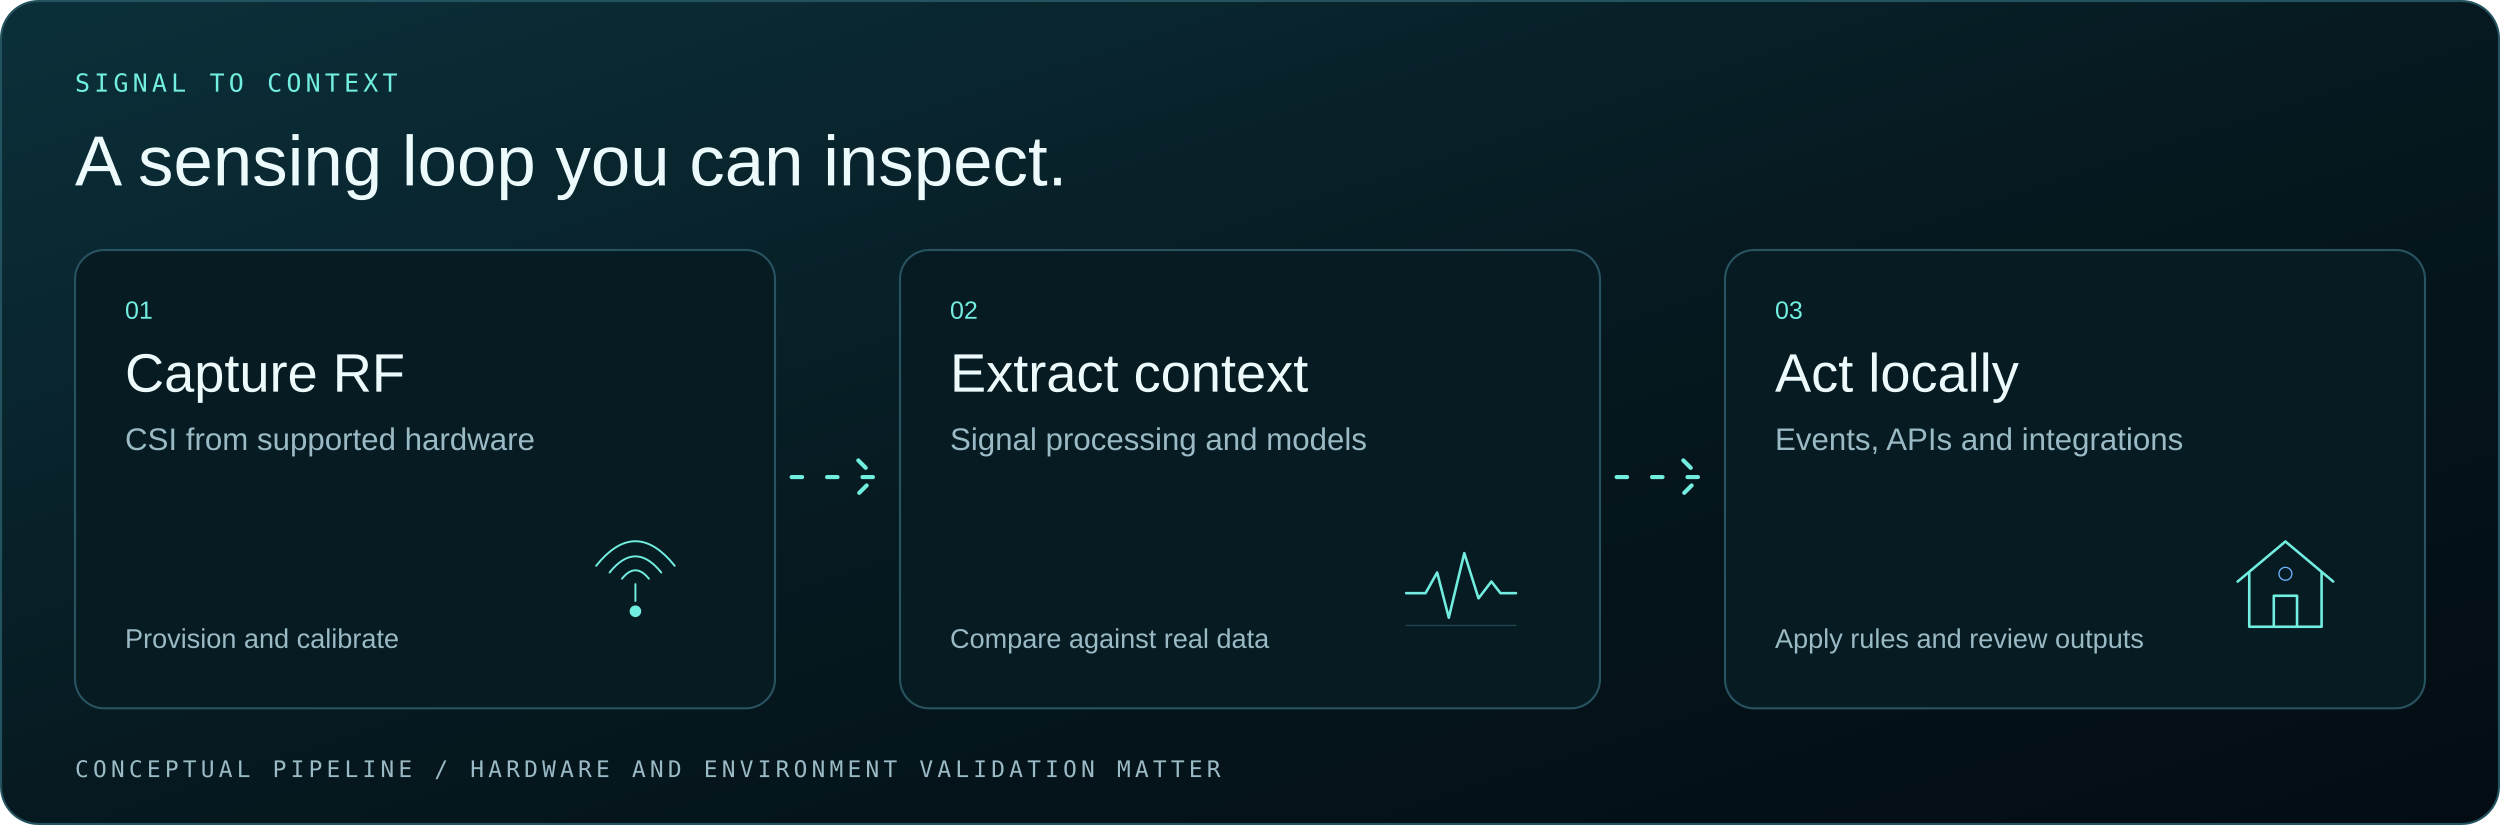
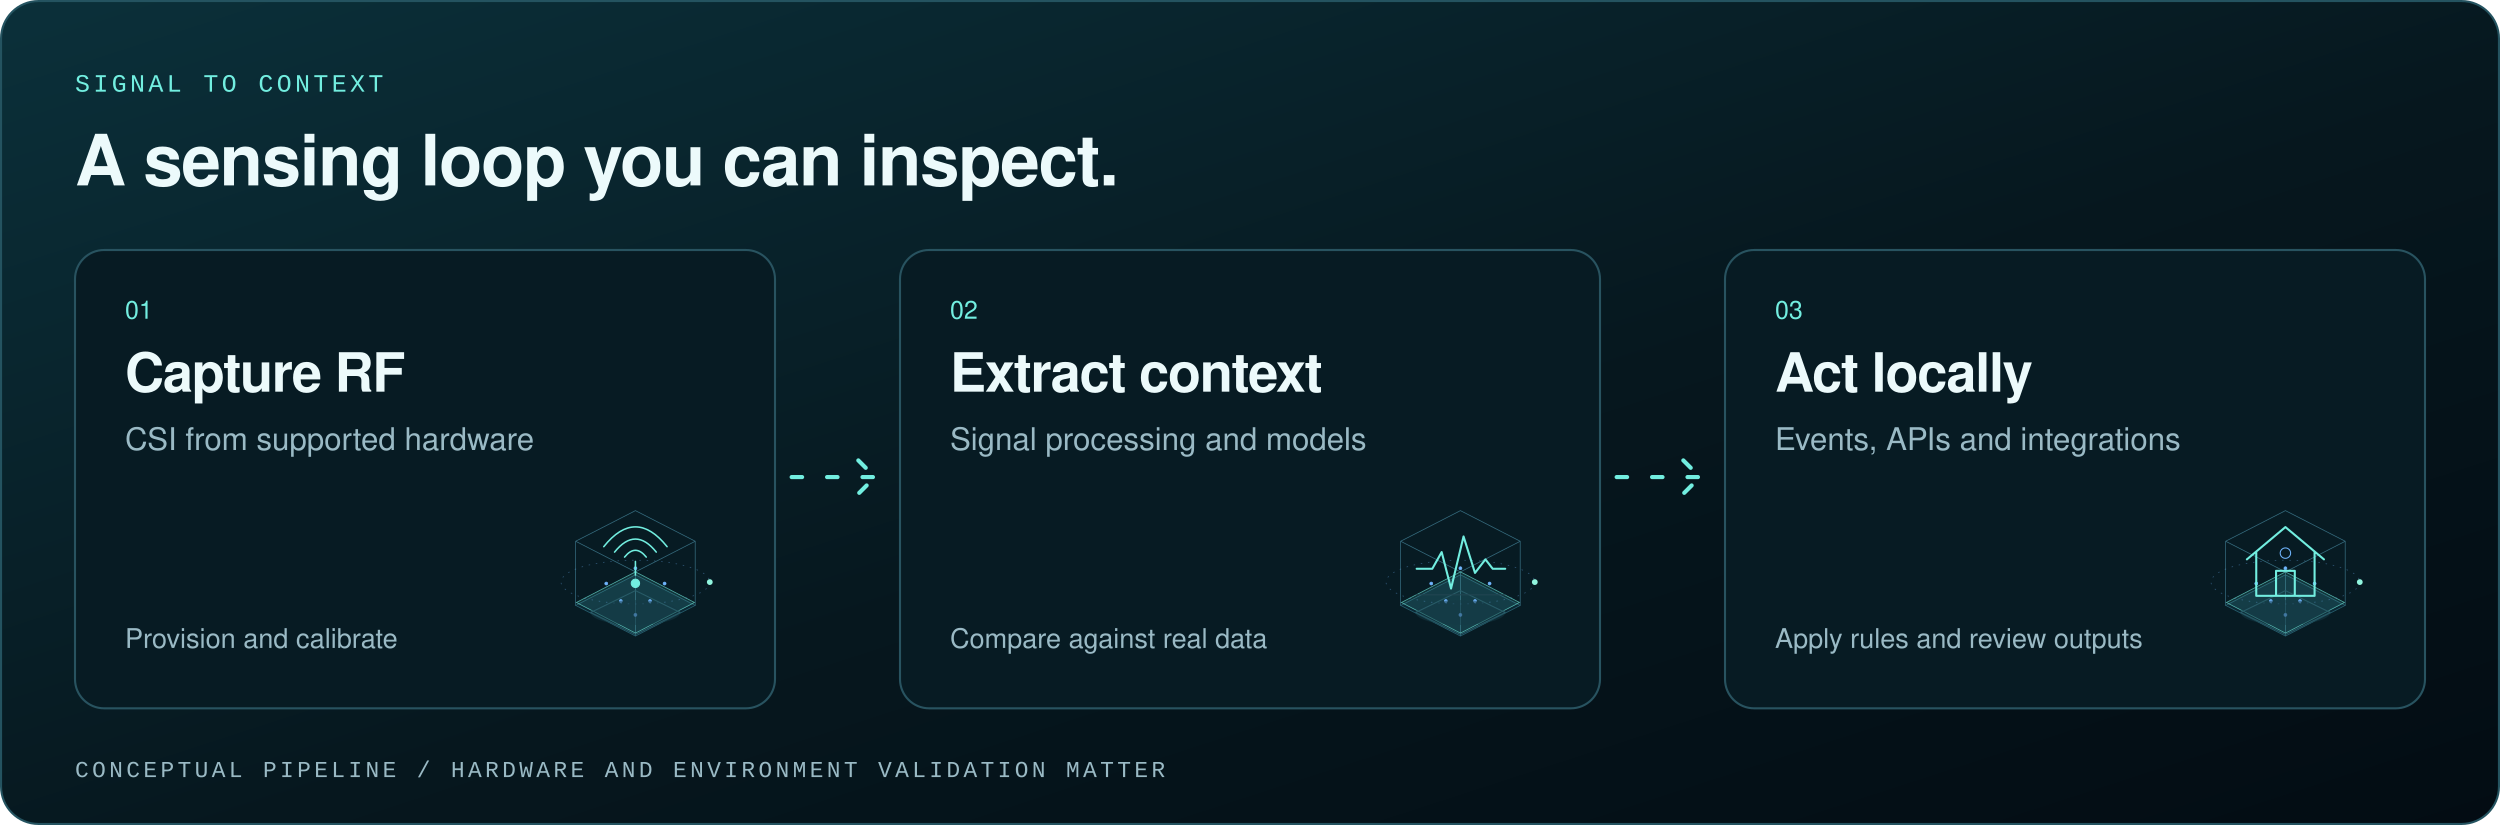
<svg xmlns="http://www.w3.org/2000/svg" width="1200" height="396" viewBox="0 0 1200 396" role="img" aria-labelledby="title desc">
  <defs>
    <linearGradient id="wash" x1="0" y1="0" x2="1" y2="1">
      <stop stop-color="#0b303a" />
      <stop offset=".55" stop-color="#06171e" />
      <stop offset="1" stop-color="#030c13" />
    </linearGradient>
    <linearGradient id="accent">
      <stop stop-color="#91f6df" />
      <stop offset="1" stop-color="#26bad7" />
    </linearGradient>
    <radialGradient id="halo">
      <stop stop-color="#35d4db" stop-opacity=".17" />
      <stop offset="1" stop-color="#35d4db" stop-opacity="0" />
    </radialGradient>
  </defs>
-   <style>text{font-family:Arial,Helvetica,sans-serif}.mono{font-family:ui-monospace,Consolas,monospace;letter-spacing:2px}.flow{stroke-dasharray:5 12;animation:flow 12s linear infinite}.breathe{animation:breathe 6s ease-in-out infinite}.trace{stroke-dasharray:400;stroke-dashoffset:0;animation:trace 10s ease-in-out infinite}.float{animation:float 9s ease-in-out infinite}@keyframes flow{to{stroke-dashoffset:-136}}@keyframes breathe{50%{opacity:.4}}@keyframes trace{0%,100%{stroke-dashoffset:0}50%{stroke-dashoffset:90}}@keyframes float{50%{transform:translateY(-6px)}}@media(prefers-reduced-motion:reduce){*{animation:none!important}}</style>
+   <style>
+ text{font-family:"Avenir Next","Segoe UI",Helvetica,Arial,sans-serif}
+ .mono{font-family:"SFMono-Regular",Consolas,"Liberation Mono",monospace;letter-spacing:1.6px}
+ .float{animation:float 5s ease-in-out infinite}
+ .flow{stroke-dasharray:5 12;animation:flow 5s linear infinite}
+ .breathe{animation:breathe 4s ease-in-out infinite}
+ .trace{stroke-dasharray:400;animation:trace 6s ease-in-out infinite}
+ .scan{animation:scan 7s ease-in-out infinite}
+ .orbit{transform-box:fill-box;transform-origin:center;animation:orbit 18s linear infinite}
+ .spark{animation:spark 3.5s ease-in-out infinite}
+ @keyframes float{0%,100%{transform:translate(0,0)}50%{transform:translate(3px,-10px)}}
+ @keyframes scan{0%,100%{transform:translateY(0)}50%{transform:translateY(-76px)}}
+ @keyframes orbit{to{transform:rotate(360deg)}}
+ @keyframes spark{50%{opacity:.25}}
+ @keyframes flow{to{stroke-dashoffset:-136}}
+ @keyframes breathe{50%{opacity:.4}}
+ @keyframes trace{0%,100%{stroke-dashoffset:0}50%{stroke-dashoffset:90}}
+ @media(prefers-reduced-motion:reduce){*{animation:none!important}}
+ </style>
  <rect x=".5" y=".5" width="1199" height="395" rx="18" fill="url(#wash)" stroke="#245360" />
-   <text x="36" y="44" font-size="12" fill="#72eee0" text-anchor="start" class="mono">SIGNAL TO CONTEXT</text>
-   <text x="36" y="89" font-size="34" fill="#ecfafb" text-anchor="start">A sensing loop you can inspect.</text>
+   <text x="36" y="44" font-size="12" fill="#72eee0" text-anchor="start" font-weight="500" class="mono">SIGNAL TO CONTEXT</text>
+   <text x="36" y="89" font-size="34" fill="#ecfafb" text-anchor="start" font-weight="650" letter-spacing="-0.6">A sensing loop you can inspect.</text>
  <rect x="36" y="120" width="336" height="220" rx="14" fill="#071b23" stroke="#285360" />
-   <text x="60" y="153" font-size="12" fill="#72eee0" text-anchor="start">01</text>
-   <text x="60" y="188" font-size="26" fill="#ecfafb" text-anchor="start">Capture RF</text>
-   <text x="60" y="216" font-size="15" fill="#9abac5" text-anchor="start">CSI from supported hardware</text>
-   <g transform="translate(305 281) scale(0.62)">
-     <path d="M-10.4 -5.2Q0 -18.2 10.4 -5.2" fill="none" stroke="#72eee0" stroke-width="1.5" stroke-linecap="round" stroke-linejoin="round" class="breathe" style="animation-delay:-0.65s" />
-     <path d="M-20.0 -10.0Q0 -35.0 20.0 -10.0" fill="none" stroke="#72eee0" stroke-width="1.5" stroke-linecap="round" stroke-linejoin="round" class="breathe" style="animation-delay:-1.25s" />
-     <path d="M-30.4 -15.2Q0 -53.2 30.4 -15.2" fill="none" stroke="#72eee0" stroke-width="1.5" stroke-linecap="round" stroke-linejoin="round" class="breathe" style="animation-delay:-1.9s" />
-     <circle cx="0" cy="20" r="4" stroke="#72eee0" fill="#72eee0" />
-     <path d="M0 12V-1" fill="none" stroke="#72eee0" stroke-width="1.5" stroke-linecap="round" stroke-linejoin="round" />
+   <text x="60" y="153" font-size="12" fill="#72eee0" text-anchor="start" font-weight="500">01</text>
+   <text x="60" y="188" font-size="26" fill="#ecfafb" text-anchor="start" font-weight="650" letter-spacing="-0.6">Capture RF</text>
+   <text x="60" y="216" font-size="15" fill="#9abac5" text-anchor="start" font-weight="500">CSI from supported hardware</text>
+   <g transform="translate(305 278) scale(0.35)">
+     <path d="M-82 36L0 -6L82 36L0 78Z" fill="#0a2733" stroke="#286171" />
+     <path d="M-82 36V-52L0 -94L82 -52V36M-82 -52L0 -10L82 -52M0 -10V78" fill="none" stroke="#366d80" />
+     <g class="scan">
+       <path d="M-81 32L0 -10L81 32L0 74Z" fill="#5fe3d8" fill-opacity=".12" stroke="#72eee0" stroke-opacity=".7" />
+     </g>
+     <circle cx="-40" cy="6" r="2" stroke="#70b6ff" fill="#70b6ff" class="spark" />
+     <circle cx="0" cy="-15" r="2" stroke="#70b6ff" fill="#70b6ff" class="spark" />
+     <circle cx="40" cy="6" r="2" stroke="#70b6ff" fill="#70b6ff" class="spark" />
+     <circle cx="-20" cy="30" r="2" stroke="#70b6ff" fill="#70b6ff" class="spark" />
+     <circle cx="20" cy="30" r="2" stroke="#70b6ff" fill="#70b6ff" class="spark" />
+     <circle cx="0" cy="49" r="2" stroke="#70b6ff" fill="#70b6ff" class="spark" />
+     <g class="orbit">
+       <ellipse cx="0" cy="4" rx="102" ry="30" fill="none" stroke="#70b6ff" stroke-opacity=".4" stroke-dasharray="2 8" />
+       <circle cx="102" cy="4" r="4" fill="#91f6df" />
+     </g>
  </g>
-   <text x="60" y="311" font-size="13" fill="#9abac5" text-anchor="start">Provision and calibrate</text>
+   <g transform="translate(305 270) scale(0.5)">
+     <ellipse cx="0" cy="48" rx="43" ry="12" fill="#133a45" opacity=".5" />
+     <path d="M-43 48L0 27L43 48L0 69Z" fill="none" stroke="#285c68" stroke-width="1" stroke-linecap="round" stroke-linejoin="round" />
+     <g class="float">
+       <path d="M-10.4 -5.2Q0 -18.2 10.4 -5.2" fill="none" stroke="#72eee0" stroke-width="1.5" stroke-linecap="round" stroke-linejoin="round" class="breathe" style="animation-delay:-0.65s" />
+       <path d="M-20.0 -10.0Q0 -35.0 20.0 -10.0" fill="none" stroke="#72eee0" stroke-width="1.5" stroke-linecap="round" stroke-linejoin="round" class="breathe" style="animation-delay:-1.25s" />
+       <path d="M-30.4 -15.2Q0 -53.2 30.4 -15.2" fill="none" stroke="#72eee0" stroke-width="1.5" stroke-linecap="round" stroke-linejoin="round" class="breathe" style="animation-delay:-1.9s" />
+       <circle cx="0" cy="20" r="4" stroke="#72eee0" fill="#72eee0" />
+       <path d="M0 12V-1" fill="none" stroke="#72eee0" stroke-width="1.5" stroke-linecap="round" stroke-linejoin="round" />
+     </g>
+   </g>
+   <text x="60" y="311" font-size="13" fill="#9abac5" text-anchor="start" font-weight="500">Provision and calibrate</text>
  <path d="M380 229H420M412 221L420 229L412 237" fill="none" stroke="#72eee0" stroke-width="2" stroke-linecap="round" stroke-linejoin="round" class="flow" />
  <rect x="432" y="120" width="336" height="220" rx="14" fill="#071b23" stroke="#285360" />
-   <text x="456" y="153" font-size="12" fill="#72eee0" text-anchor="start">02</text>
-   <text x="456" y="188" font-size="26" fill="#ecfafb" text-anchor="start">Extract context</text>
-   <text x="456" y="216" font-size="15" fill="#9abac5" text-anchor="start">Signal processing and models</text>
-   <g transform="translate(701 281) scale(0.62)">
-     <path d="M-42 6H-27L-18 -10L-9 25L3 -25L14 10L24 -3L31 6H43" fill="none" stroke="#72eee0" stroke-width="2" stroke-linecap="round" stroke-linejoin="round" class="trace" />
-     <path d="M-42 31H43" fill="none" stroke="#214451" stroke-width="1" stroke-linecap="round" stroke-linejoin="round" />
+   <text x="456" y="153" font-size="12" fill="#72eee0" text-anchor="start" font-weight="500">02</text>
+   <text x="456" y="188" font-size="26" fill="#ecfafb" text-anchor="start" font-weight="650" letter-spacing="-0.6">Extract context</text>
+   <text x="456" y="216" font-size="15" fill="#9abac5" text-anchor="start" font-weight="500">Signal processing and models</text>
+   <g transform="translate(701 278) scale(0.35)">
+     <path d="M-82 36L0 -6L82 36L0 78Z" fill="#0a2733" stroke="#286171" />
+     <path d="M-82 36V-52L0 -94L82 -52V36M-82 -52L0 -10L82 -52M0 -10V78" fill="none" stroke="#366d80" />
+     <g class="scan">
+       <path d="M-81 32L0 -10L81 32L0 74Z" fill="#5fe3d8" fill-opacity=".12" stroke="#72eee0" stroke-opacity=".7" />
+     </g>
+     <circle cx="-40" cy="6" r="2" stroke="#70b6ff" fill="#70b6ff" class="spark" />
+     <circle cx="0" cy="-15" r="2" stroke="#70b6ff" fill="#70b6ff" class="spark" />
+     <circle cx="40" cy="6" r="2" stroke="#70b6ff" fill="#70b6ff" class="spark" />
+     <circle cx="-20" cy="30" r="2" stroke="#70b6ff" fill="#70b6ff" class="spark" />
+     <circle cx="20" cy="30" r="2" stroke="#70b6ff" fill="#70b6ff" class="spark" />
+     <circle cx="0" cy="49" r="2" stroke="#70b6ff" fill="#70b6ff" class="spark" />
+     <g class="orbit">
+       <ellipse cx="0" cy="4" rx="102" ry="30" fill="none" stroke="#70b6ff" stroke-opacity=".4" stroke-dasharray="2 8" />
+       <circle cx="102" cy="4" r="4" fill="#91f6df" />
+     </g>
  </g>
-   <text x="456" y="311" font-size="13" fill="#9abac5" text-anchor="start">Compare against real data</text>
+   <g transform="translate(701 270) scale(0.5)">
+     <ellipse cx="0" cy="48" rx="43" ry="12" fill="#133a45" opacity=".5" />
+     <path d="M-43 48L0 27L43 48L0 69Z" fill="none" stroke="#285c68" stroke-width="1" stroke-linecap="round" stroke-linejoin="round" />
+     <g class="float">
+       <path d="M-42 6H-27L-18 -10L-9 25L3 -25L14 10L24 -3L31 6H43" fill="none" stroke="#72eee0" stroke-width="2" stroke-linecap="round" stroke-linejoin="round" class="trace" />
+       <path d="M-42 31H43" fill="none" stroke="#214451" stroke-width="1" stroke-linecap="round" stroke-linejoin="round" />
+     </g>
+   </g>
+   <text x="456" y="311" font-size="13" fill="#9abac5" text-anchor="start" font-weight="500">Compare against real data</text>
  <path d="M776 229H816M808 221L816 229L808 237" fill="none" stroke="#72eee0" stroke-width="2" stroke-linecap="round" stroke-linejoin="round" class="flow" />
  <rect x="828" y="120" width="336" height="220" rx="14" fill="#071b23" stroke="#285360" />
-   <text x="852" y="153" font-size="12" fill="#72eee0" text-anchor="start">03</text>
-   <text x="852" y="188" font-size="26" fill="#ecfafb" text-anchor="start">Act locally</text>
-   <text x="852" y="216" font-size="15" fill="#9abac5" text-anchor="start">Events, APIs and integrations</text>
-   <g transform="translate(1097 281) scale(0.62)">
-     <path d="M-37 -3L0 -34L37 -3M-28 -10V32H28V-10M-9 32V8H9V32" fill="none" stroke="#72eee0" stroke-width="2" stroke-linecap="round" stroke-linejoin="round" />
-     <circle cx="0" cy="-9" r="5" stroke="#70b6ff" fill="none" class="breathe" />
+   <text x="852" y="153" font-size="12" fill="#72eee0" text-anchor="start" font-weight="500">03</text>
+   <text x="852" y="188" font-size="26" fill="#ecfafb" text-anchor="start" font-weight="650" letter-spacing="-0.6">Act locally</text>
+   <text x="852" y="216" font-size="15" fill="#9abac5" text-anchor="start" font-weight="500">Events, APIs and integrations</text>
+   <g transform="translate(1097 278) scale(0.35)">
+     <path d="M-82 36L0 -6L82 36L0 78Z" fill="#0a2733" stroke="#286171" />
+     <path d="M-82 36V-52L0 -94L82 -52V36M-82 -52L0 -10L82 -52M0 -10V78" fill="none" stroke="#366d80" />
+     <g class="scan">
+       <path d="M-81 32L0 -10L81 32L0 74Z" fill="#5fe3d8" fill-opacity=".12" stroke="#72eee0" stroke-opacity=".7" />
+     </g>
+     <circle cx="-40" cy="6" r="2" stroke="#70b6ff" fill="#70b6ff" class="spark" />
+     <circle cx="0" cy="-15" r="2" stroke="#70b6ff" fill="#70b6ff" class="spark" />
+     <circle cx="40" cy="6" r="2" stroke="#70b6ff" fill="#70b6ff" class="spark" />
+     <circle cx="-20" cy="30" r="2" stroke="#70b6ff" fill="#70b6ff" class="spark" />
+     <circle cx="20" cy="30" r="2" stroke="#70b6ff" fill="#70b6ff" class="spark" />
+     <circle cx="0" cy="49" r="2" stroke="#70b6ff" fill="#70b6ff" class="spark" />
+     <g class="orbit">
+       <ellipse cx="0" cy="4" rx="102" ry="30" fill="none" stroke="#70b6ff" stroke-opacity=".4" stroke-dasharray="2 8" />
+       <circle cx="102" cy="4" r="4" fill="#91f6df" />
+     </g>
  </g>
-   <text x="852" y="311" font-size="13" fill="#9abac5" text-anchor="start">Apply rules and review outputs</text>
-   <text x="36" y="373" font-size="11" fill="#9abac5" text-anchor="start" class="mono">CONCEPTUAL PIPELINE / HARDWARE AND ENVIRONMENT VALIDATION MATTER</text>
+   <g transform="translate(1097 270) scale(0.5)">
+     <ellipse cx="0" cy="48" rx="43" ry="12" fill="#133a45" opacity=".5" />
+     <path d="M-43 48L0 27L43 48L0 69Z" fill="none" stroke="#285c68" stroke-width="1" stroke-linecap="round" stroke-linejoin="round" />
+     <g class="float">
+       <path d="M-37 -3L0 -34L37 -3M-28 -10V32H28V-10M-9 32V8H9V32" fill="none" stroke="#72eee0" stroke-width="2" stroke-linecap="round" stroke-linejoin="round" />
+       <circle cx="0" cy="-9" r="5" stroke="#70b6ff" fill="none" class="breathe" />
+     </g>
+   </g>
+   <text x="852" y="311" font-size="13" fill="#9abac5" text-anchor="start" font-weight="500">Apply rules and review outputs</text>
+   <text x="36" y="373" font-size="11" fill="#9abac5" text-anchor="start" font-weight="500" class="mono">CONCEPTUAL PIPELINE / HARDWARE AND ENVIRONMENT VALIDATION MATTER</text>
</svg>
